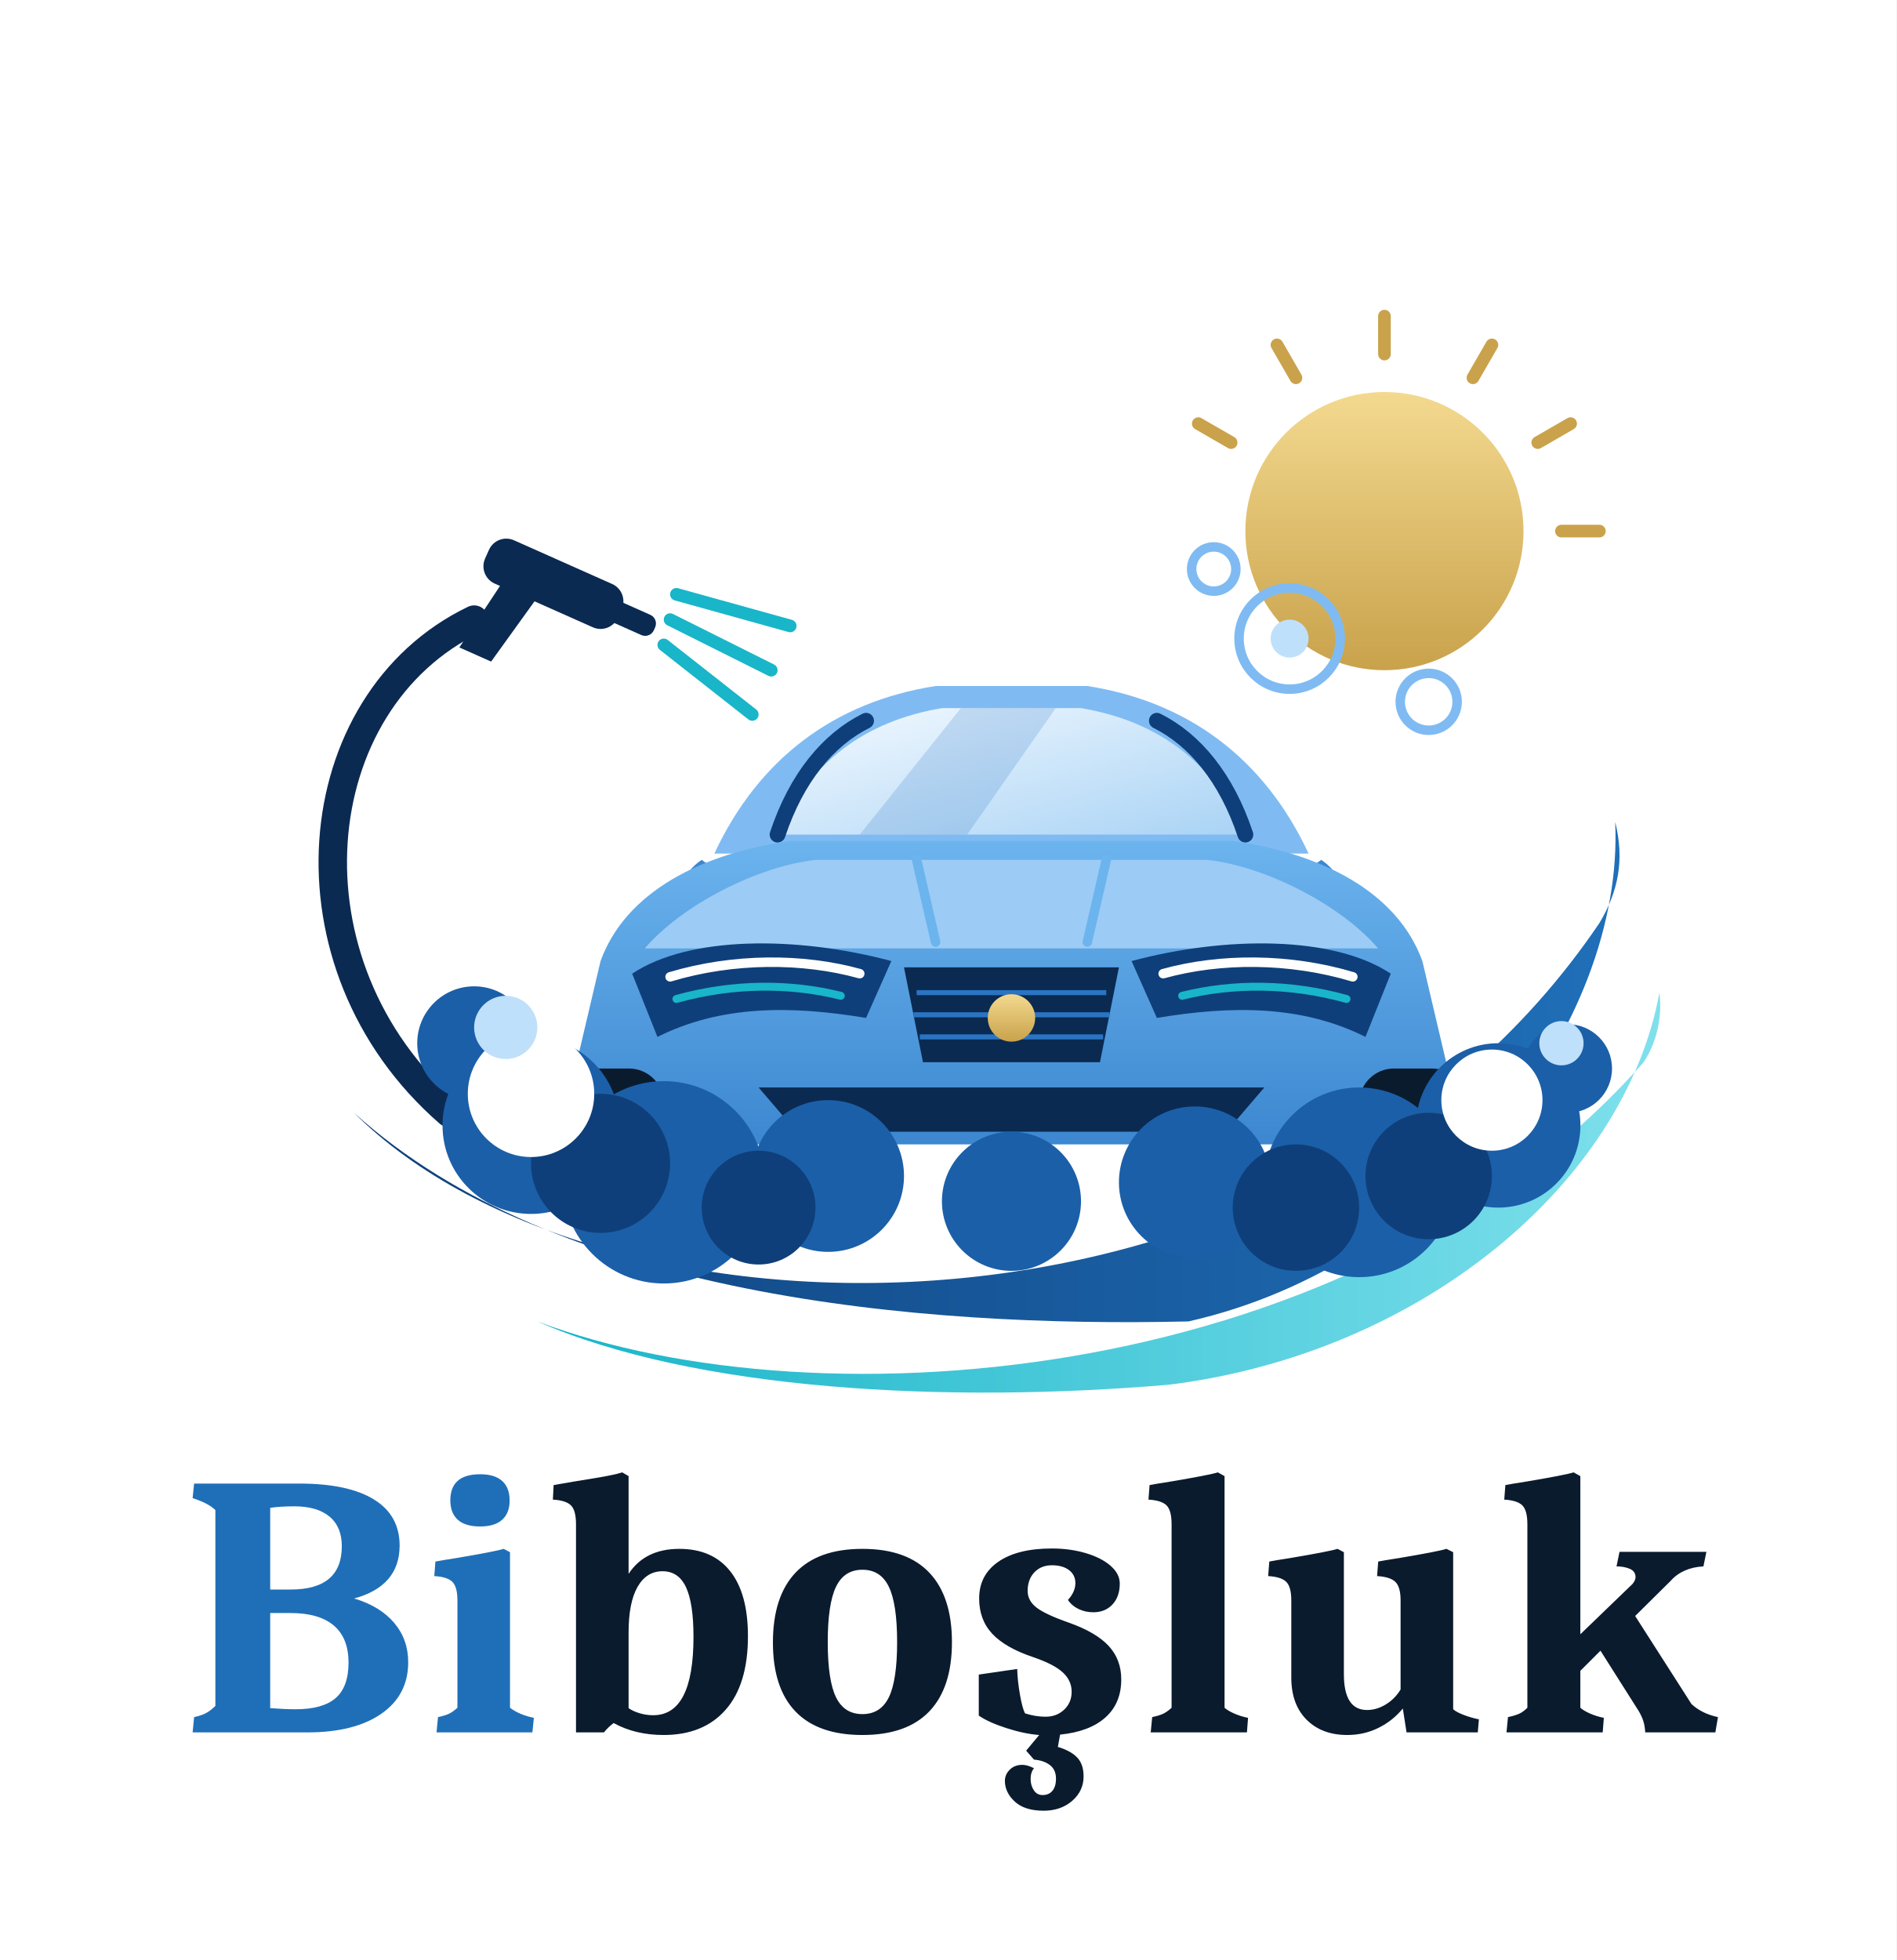
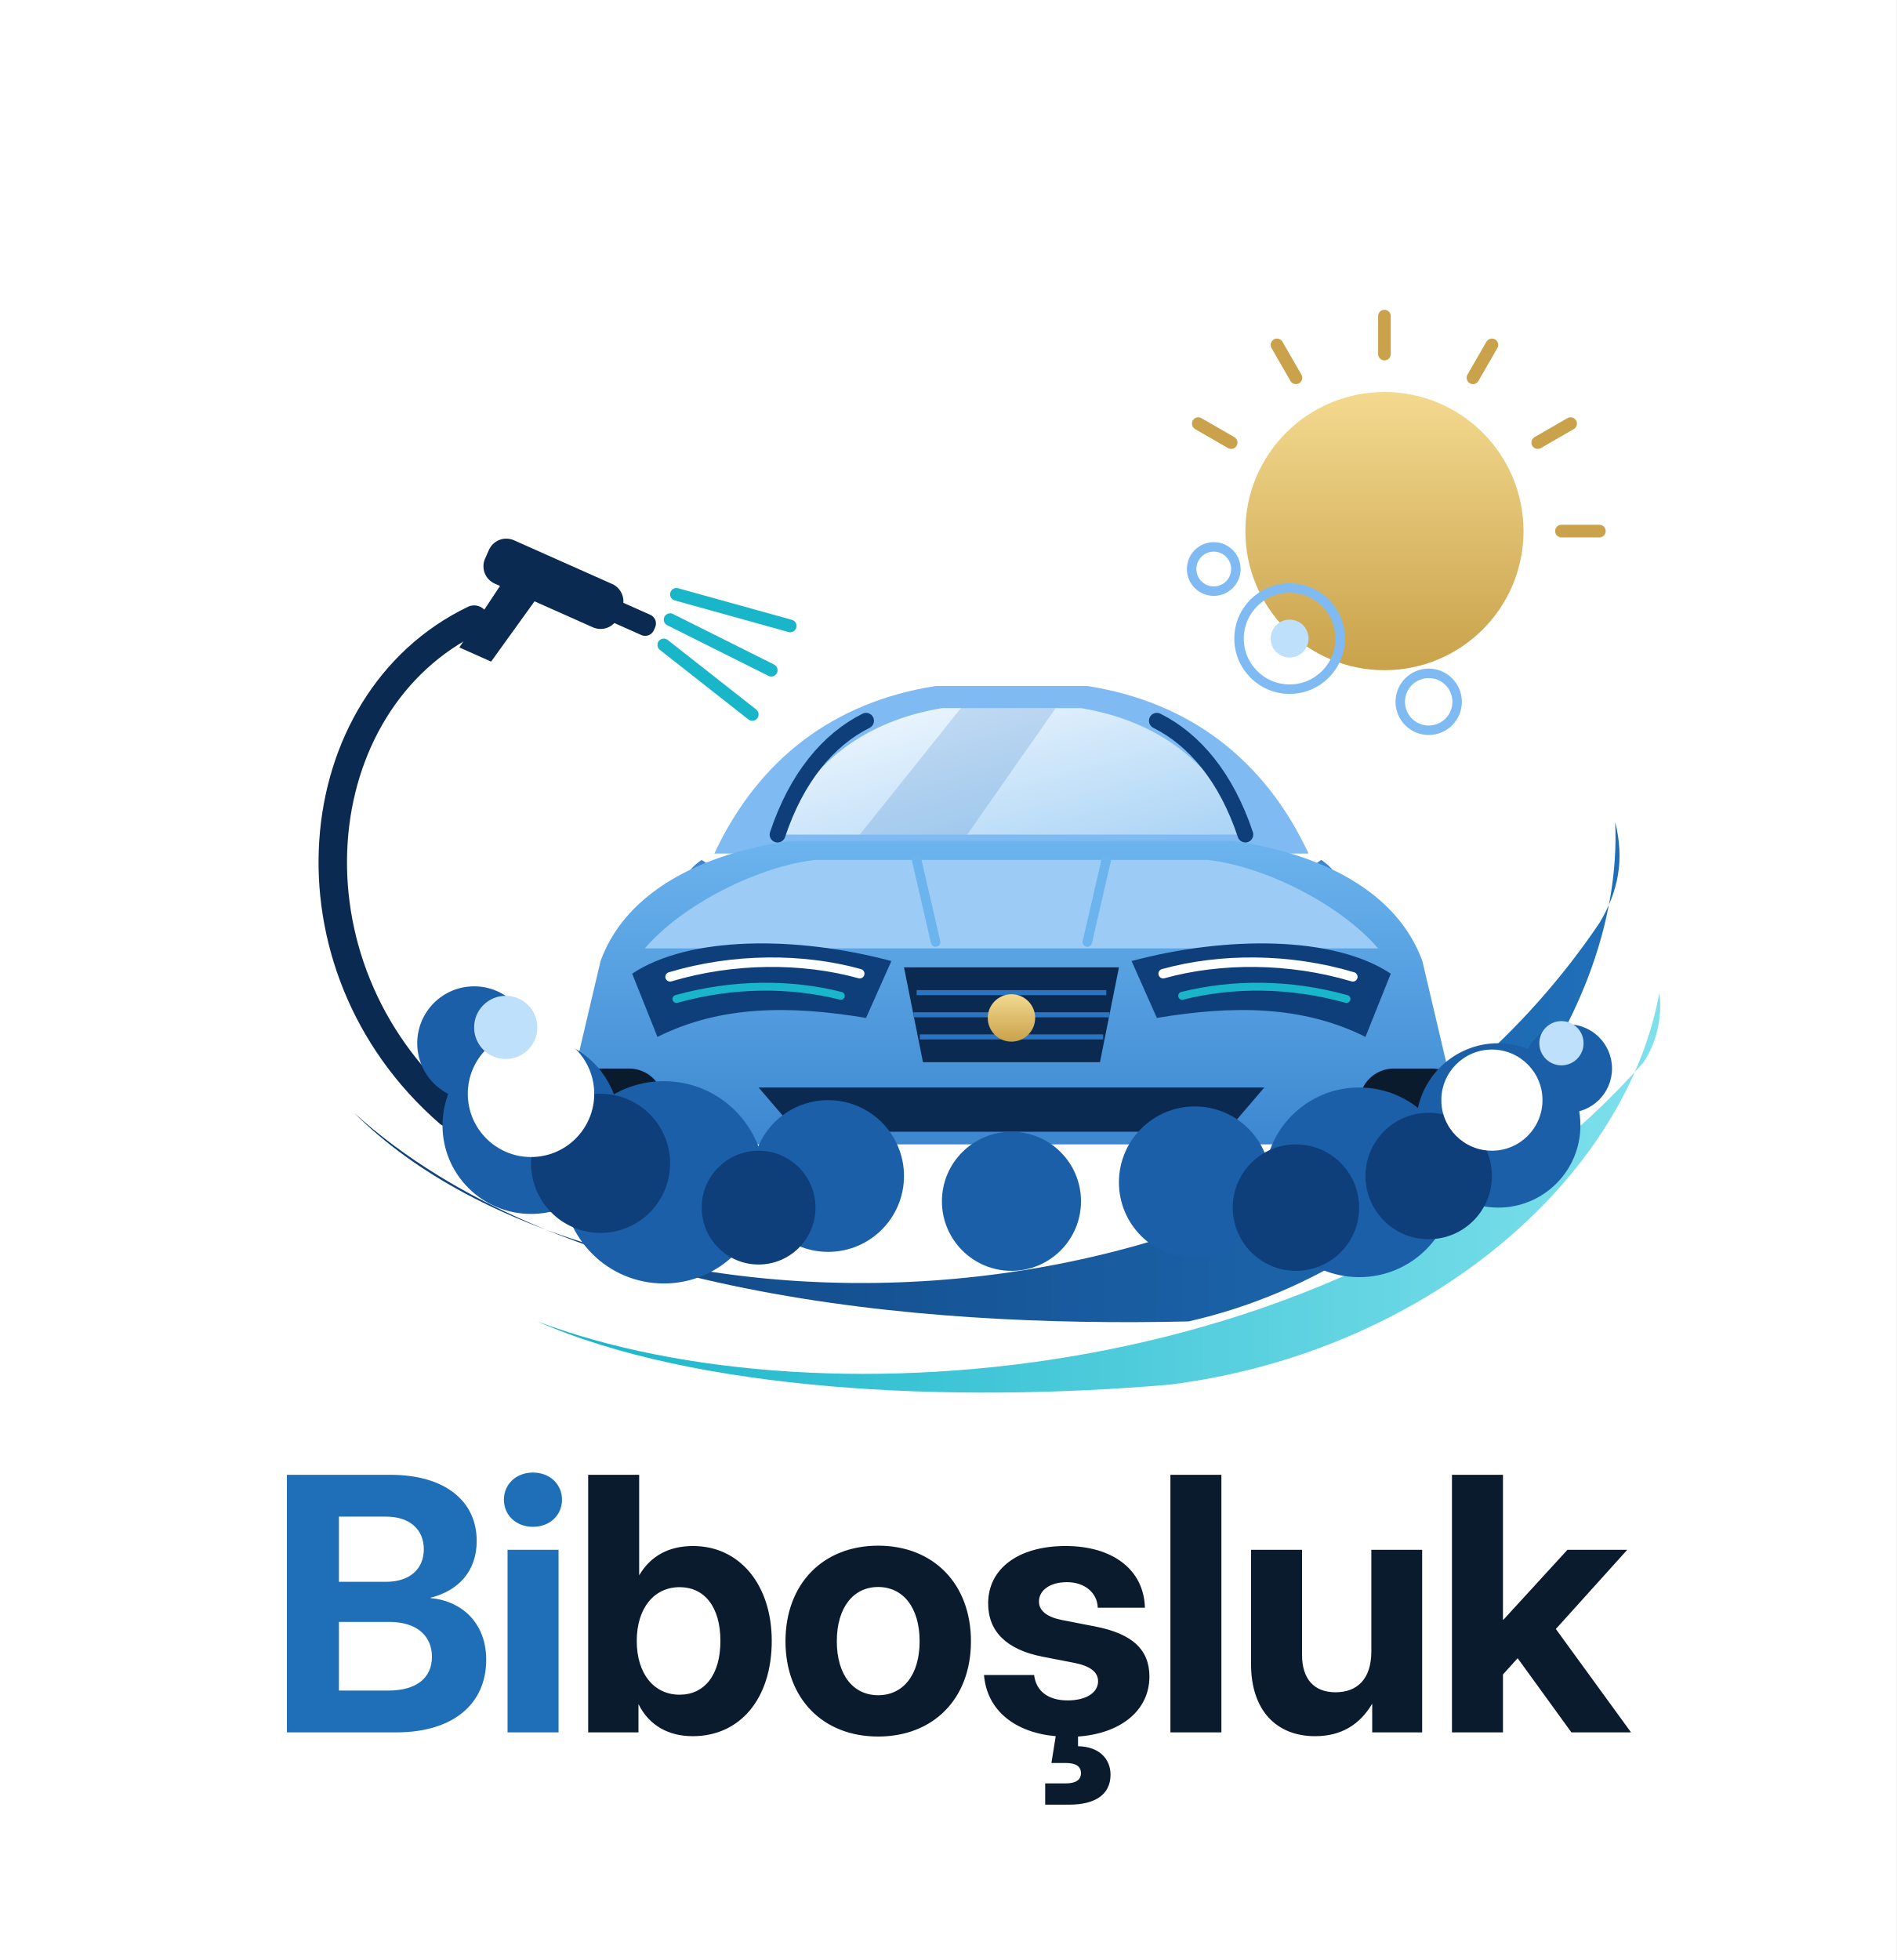
<svg xmlns="http://www.w3.org/2000/svg" viewBox="0 0 600 620" width="900" height="930" role="img" aria-label="Biboşluk">
  <defs>
    <linearGradient id="g_body" x1="0" y1="0" x2="0" y2="1">
      <stop offset="0" stop-color="#6CB4EE" />
      <stop offset="1" stop-color="#3C87D0" />
    </linearGradient>
    <linearGradient id="g_glass" x1="0" y1="0" x2="1" y2="1">
      <stop offset="0" stop-color="#F4FAFF" />
      <stop offset="1" stop-color="#A9D3F5" />
    </linearGradient>
    <linearGradient id="g_sun" x1="0" y1="0" x2="0" y2="1">
      <stop offset="0" stop-color="#F3D98F" />
      <stop offset="1" stop-color="#C9A24B" />
    </linearGradient>
    <linearGradient id="g_wave" x1="0" y1="0" x2="1" y2="0">
      <stop offset="0" stop-color="#0F3F7A" />
      <stop offset="1" stop-color="#1F6FB8" />
    </linearGradient>
    <linearGradient id="g_wave2" x1="0" y1="0" x2="1" y2="0">
      <stop offset="0" stop-color="#19B5C9" />
      <stop offset="1" stop-color="#7FE0EC" />
    </linearGradient>
  </defs>
  <rect width="600" height="620" fill="#FFFFFF" />
  <circle cx="438" cy="168" r="44" fill="url(#g_sun)" />
  <line x1="389.5" y1="140.0" x2="379.1" y2="134.0" stroke="#C9A24B" stroke-width="4" stroke-linecap="round" />
  <line x1="410.0" y1="119.5" x2="404.0" y2="109.1" stroke="#C9A24B" stroke-width="4" stroke-linecap="round" />
  <line x1="438.0" y1="112.0" x2="438.0" y2="100.0" stroke="#C9A24B" stroke-width="4" stroke-linecap="round" />
  <line x1="466.0" y1="119.5" x2="472.0" y2="109.1" stroke="#C9A24B" stroke-width="4" stroke-linecap="round" />
  <line x1="486.5" y1="140.0" x2="496.9" y2="134.0" stroke="#C9A24B" stroke-width="4" stroke-linecap="round" />
  <line x1="494.0" y1="168.0" x2="506.0" y2="168.0" stroke="#C9A24B" stroke-width="4" stroke-linecap="round" />
  <path d="M142 352 C88 305 96 222 150 196" fill="none" stroke="#0B2A52" stroke-width="9" stroke-linecap="round" />
  <g transform="rotate(24 176 190)" fill="#0B2A52">
    <rect x="150" y="178" width="46" height="15" rx="6" />
    <rect x="190" y="182" width="18" height="7" rx="3" />
    <path d="M158 192 l12 0 l-5 24 l-11 0z" />
  </g>
  <path d="M212 196 L244 212" fill="none" stroke="#19B5C9" stroke-width="4" stroke-linecap="round" />
  <path d="M214 188 L250 198" fill="none" stroke="#19B5C9" stroke-width="4" stroke-linecap="round" />
  <path d="M210 204 L238 226" fill="none" stroke="#19B5C9" stroke-width="4" stroke-linecap="round" />
  <path d="M112 352 C190 430 410 434 506 292 C512 282 514 272 511 260 C514 324 456 400 376 418 C290 420 176 410 112 352 Z" fill="url(#g_wave)" />
  <path d="M170 418 C260 452 430 438 520 336 C524 330 526 322 525 314 C514 374 450 428 370 438 C300 444 220 440 170 418 Z" fill="url(#g_wave2)" />
  <g>
    <path d="M226 270 C240 240 264 222 296 217 L344 217 C376 222 400 240 414 270 Z" fill="#7FBBF2" />
    <path d="M246 264 C256 241 274 228 298 224 L342 224 C366 228 384 241 394 264 Z" fill="url(#g_glass)" />
    <path d="M304 224 L334 224 L306 264 L272 264 Z" fill="#2A74C2" opacity=".2" />
    <path d="M246 264 C252 246 262 234 274 228" fill="none" stroke="#0F3F7A" stroke-width="5" stroke-linecap="round" />
    <path d="M394 264 C388 246 378 234 366 228" fill="none" stroke="#0F3F7A" stroke-width="5" stroke-linecap="round" />
    <path d="M222 272 C216 276 214 282 216 288 L236 282 Z" fill="#3C87D0" />
    <path d="M418 272 C424 276 426 282 424 288 L404 282 Z" fill="#3C87D0" />
    <path d="M190 304 C198 282 222 270 250 266 L390 266 C418 270 442 282 450 304 L458 338 C458 354 448 362 434 362 L206 362 C192 362 182 354 182 338 Z" fill="url(#g_body)" />
    <path d="M258 272 L382 272 C400 274 424 286 436 300 L204 300 C216 286 240 274 258 272Z" fill="#9CCBF5" />
    <path d="M290 272 L296 298 M350 272 L344 298" stroke="#6CB4EE" stroke-width="3" stroke-linecap="round" />
    <path d="M200 308 C218 296 252 296 282 304 L274 322 C250 318 228 318 208 328 Z" fill="#0F3F7A" />
    <path d="M212 309 C232 303 254 303 272 308" fill="none" stroke="#fff" stroke-width="3" stroke-linecap="round" />
    <path d="M214 316 C232 311 250 311 266 315" fill="none" stroke="#19B5C9" stroke-width="2.5" stroke-linecap="round" />
    <path d="M440 308 C422 296 388 296 358 304 L366 322 C390 318 412 318 432 328 Z" fill="#0F3F7A" />
    <path d="M428 309 C408 303 386 303 368 308" fill="none" stroke="#fff" stroke-width="3" stroke-linecap="round" />
    <path d="M426 316 C408 311 390 311 374 315" fill="none" stroke="#19B5C9" stroke-width="2.5" stroke-linecap="round" />
    <path d="M286 306 L354 306 L348 336 L292 336 Z" fill="#0B2A52" />
    <path d="M290 314 H350 M289 321 H351 M291 328 H349" stroke="#2A74C2" stroke-width="1.6" />
    <circle cx="320" cy="322" r="7.5" fill="url(#g_sun)" />
    <path d="M240 344 L400 344 L388 358 L252 358Z" fill="#0B2A52" />
    <rect x="176" y="338" width="34" height="48" rx="11" fill="#0B1B2E" />
    <rect x="430" y="338" width="34" height="48" rx="11" fill="#0B1B2E" />
  </g>
  <circle cx="168" cy="356" r="28" fill="#1B5FA8" />
  <circle cx="210" cy="374" r="32" fill="#1B5FA8" />
  <circle cx="262" cy="372" r="24" fill="#1B5FA8" />
  <circle cx="320" cy="380" r="22" fill="#1B5FA8" />
  <circle cx="378" cy="374" r="24" fill="#1B5FA8" />
  <circle cx="430" cy="374" r="30" fill="#1B5FA8" />
  <circle cx="474" cy="356" r="26" fill="#1B5FA8" />
  <circle cx="150" cy="330" r="18" fill="#1B5FA8" />
  <circle cx="496" cy="338" r="14" fill="#1B5FA8" />
  <circle cx="190" cy="368" r="22" fill="#0F3F7A" />
  <circle cx="240" cy="382" r="18" fill="#0F3F7A" />
  <circle cx="410" cy="382" r="20" fill="#0F3F7A" />
  <circle cx="452" cy="372" r="20" fill="#0F3F7A" />
  <circle cx="168" cy="346" r="20" fill="#FFFFFF" />
  <circle cx="472" cy="348" r="16" fill="#FFFFFF" />
  <circle cx="160" cy="325" r="10" fill="#BFE0FA" />
  <circle cx="494" cy="330" r="7" fill="#BFE0FA" />
  <circle cx="408" cy="202" r="16" fill="none" stroke="#7FBBF2" stroke-width="3" />
  <circle cx="452" cy="222" r="9" fill="none" stroke="#7FBBF2" stroke-width="3" />
  <circle cx="384" cy="180" r="7" fill="none" stroke="#7FBBF2" stroke-width="3" />
  <circle cx="408" cy="202" r="6" fill="#BFE0FA" />
-   <g transform="translate(57.4 548)">
-     <path d="M10.738 -8.378V-70.328Q8.614 -72.452 3.54 -74.104L4.012 -78.706H37.288Q52.746 -78.706 60.888 -73.691Q69.03 -68.676 69.03 -59.118Q69.03 -52.628 65.372 -48.439Q61.714 -44.25 54.634 -42.362Q62.894 -39.884 67.319 -34.633Q71.744 -29.382 71.744 -22.184Q71.744 -11.8 63.248 -5.9Q54.752 0.0 39.884 0.0H3.54L4.012 -4.838Q6.254 -5.31 7.729 -6.077Q9.204 -6.844 10.738 -8.378ZM50.74 -58.882Q50.74 -65.018 46.846 -68.263Q42.952 -71.508 35.754 -71.508Q31.27 -71.508 28.084 -71.036V-45.194H34.574Q50.74 -45.194 50.74 -58.882ZM52.864 -22.066Q52.864 -29.854 48.203 -33.807Q43.542 -37.76 34.456 -37.76H28.084V-7.67Q32.686 -7.316 36.108 -7.316Q44.722 -7.316 48.793 -10.856Q52.864 -14.396 52.864 -22.066ZM87.314 -7.788V-41.772Q87.314 -46.02 85.721 -47.613Q84.128 -49.206 79.998 -49.442L80.352 -54.044Q82.122 -54.398 86.724 -55.106Q99.35 -57.23 101.946 -58.056L103.952 -56.994V-7.788Q106.902 -5.546 111.504 -4.602L111.032 0.0H80.706L81.178 -4.838Q83.42 -5.31 84.659 -5.9Q85.898 -6.49 87.314 -7.788ZM85.072 -73.396Q85.072 -81.656 94.512 -81.656Q99.114 -81.656 101.474 -79.532Q103.834 -77.408 103.834 -73.396Q103.834 -69.384 101.474 -67.26Q99.114 -65.136 94.512 -65.136Q89.792 -65.136 87.432 -67.26Q85.072 -69.384 85.072 -73.396Z" fill="#1F6FB8" />
-     <path d="M136.75 -2.95Q135.098 -1.77 133.682 0.0H124.832V-65.844Q124.832 -70.21 123.239 -71.803Q121.646 -73.396 117.516 -73.632L117.752 -78.234L123.888 -79.296Q125.304 -79.532 131.086 -80.476Q136.868 -81.42 139.464 -82.246L141.47 -81.066V-50.15Q146.662 -58.056 157.518 -58.056Q168.02 -58.056 173.625 -50.976Q179.23 -43.896 179.23 -30.444Q179.23 -15.222 172.209 -7.198Q165.188 0.826 152.562 0.826Q143.594 0.826 136.75 -2.95ZM162.002 -30.208Q162.002 -40.828 159.642 -45.902Q157.282 -50.976 152.208 -50.976Q147.134 -50.976 144.302 -46.02Q141.47 -41.064 141.47 -31.624V-7.67Q142.768 -6.726 144.892 -6.077Q147.016 -5.428 149.258 -5.428Q162.002 -5.428 162.002 -30.208ZM187.13 -28.438Q187.13 -42.952 194.269 -50.504Q201.408 -58.056 215.45 -58.056Q229.492 -58.056 236.631 -50.504Q243.77 -42.952 243.77 -28.556Q243.77 -14.16 236.631 -6.667Q229.492 0.826 215.45 0.826Q201.408 0.826 194.269 -6.608Q187.13 -14.042 187.13 -28.438ZM226.424 -28.556Q226.424 -40.592 223.828 -46.02Q221.232 -51.448 215.45 -51.448Q209.668 -51.448 207.072 -46.02Q204.476 -40.592 204.476 -28.556Q204.476 -16.52 207.072 -11.151Q209.668 -5.782 215.45 -5.782Q221.232 -5.782 223.828 -11.151Q226.424 -16.52 226.424 -28.556ZM277.984 0.708 277.276 4.602Q281.288 5.782 283.353 7.906Q285.418 10.03 285.418 13.924Q285.418 18.526 281.819 21.653Q278.22 24.78 272.792 24.78Q266.774 24.78 263.647 21.889Q260.52 18.998 260.52 15.34Q260.52 13.334 262.054 11.8Q263.588 10.266 266.066 10.266Q267.6 10.266 269.724 11.328Q268.662 12.626 268.662 14.75Q268.662 16.756 269.665 18.29Q270.668 19.824 272.438 19.824Q274.444 19.824 275.565 18.467Q276.686 17.11 276.686 14.632Q276.686 11.8 274.739 10.325Q272.792 8.85 269.724 8.614L267.246 5.782L271.376 0.826Q266.656 0.472 260.992 -1.357Q255.328 -3.186 252.26 -5.31V-18.29L264.414 -20.06Q264.532 -16.166 265.299 -11.859Q266.066 -7.552 266.892 -6.018Q270.196 -4.956 273.382 -4.956Q276.922 -4.956 279.282 -7.198Q281.642 -9.44 281.642 -12.862Q281.642 -16.402 278.81 -18.998Q275.978 -21.594 269.37 -23.836Q260.638 -26.786 256.508 -31.211Q252.378 -35.636 252.378 -42.362Q252.378 -49.796 258.455 -53.985Q264.532 -58.174 275.388 -58.174Q281.17 -58.174 286.126 -56.699Q291.082 -55.224 293.973 -52.687Q296.864 -50.15 296.864 -47.082Q296.864 -42.952 294.563 -40.474Q292.262 -37.996 288.486 -37.996Q286.008 -37.996 283.884 -38.999Q281.76 -40.002 280.462 -41.89Q282.822 -44.486 282.822 -47.2Q282.822 -49.796 280.816 -51.33Q278.81 -52.864 275.388 -52.864Q271.966 -52.864 269.842 -50.622Q267.718 -48.38 267.718 -44.722Q267.718 -41.654 270.55 -39.471Q273.382 -37.288 280.816 -34.692Q289.43 -31.624 293.383 -27.317Q297.336 -23.01 297.336 -16.756Q297.336 -9.204 292.321 -4.72Q287.306 -0.236 277.984 0.708ZM313.26 -7.788V-65.844Q313.26 -70.21 311.667 -71.803Q310.074 -73.396 305.944 -73.632L306.298 -78.234Q308.068 -78.588 312.67 -79.296Q325.296 -81.42 327.892 -82.246L330.016 -81.066V-7.788Q331.078 -6.844 333.084 -5.959Q335.09 -5.074 337.45 -4.602L337.096 0.0H306.652L307.124 -4.838Q309.366 -5.31 310.605 -5.9Q311.844 -6.49 313.26 -7.788ZM351.132 -17.346V-41.772Q351.132 -46.02 349.539 -47.613Q347.946 -49.206 343.816 -49.442L344.17 -54.044Q345.94 -54.398 350.542 -55.106Q363.168 -57.23 365.764 -58.056L367.77 -56.994V-18.408Q367.77 -7.08 375.086 -7.08Q378.154 -7.08 381.045 -8.85Q383.936 -10.62 385.706 -13.57V-41.772Q385.706 -46.02 384.054 -47.613Q382.402 -49.206 378.272 -49.442L378.626 -54.044Q380.396 -54.398 384.998 -55.106Q397.624 -57.23 400.22 -58.056L402.344 -56.994V-7.316Q403.406 -6.372 405.766 -5.487Q408.126 -4.602 410.486 -4.13L410.132 0.0H387.594L386.414 -7.552Q383.228 -3.658 378.685 -1.416Q374.142 0.826 368.832 0.826Q360.808 0.826 355.97 -4.012Q351.132 -8.85 351.132 -17.346ZM425.82 -7.788V-65.844Q425.82 -70.21 424.227 -71.803Q422.634 -73.396 418.504 -73.632L418.858 -78.234Q420.628 -78.588 425.23 -79.296Q437.856 -81.42 440.452 -82.246L442.576 -81.066V-31.034L459.096 -46.964Q460.04 -48.144 460.04 -49.088Q460.04 -50.976 458.211 -51.743Q456.382 -52.51 454.022 -52.51L454.966 -57.112H482.46L481.516 -52.51Q474.908 -52.156 471.132 -47.908L459.922 -36.816L477.74 -8.968Q481.044 -5.9 486.118 -4.838L485.292 0.0H463.108Q462.99 -2.006 462.518 -3.54Q462.046 -5.074 460.984 -6.844L448.948 -25.842L442.576 -19.47V-7.788Q443.638 -6.844 445.644 -5.959Q447.65 -5.074 450.01 -4.602L449.656 0.0H419.212L419.684 -4.838Q421.926 -5.31 423.224 -5.9Q424.522 -6.49 425.82 -7.788Z" fill="#0B1B2E" />
+   <g transform="translate(84.7 548)">
+     <path d="M6.07 0.0H40.578C59.117 0.0 69.125 -9.352 69.125 -22.969C69.125 -34.562 61.469 -41.562 51.516 -42.492V-42.602C60.484 -44.844 66.117 -51.133 66.117 -60.539C66.117 -73.062 56.273 -81.484 38.719 -81.484H6.07ZM22.531 -13.234V-34.945H38.5C46.977 -34.945 51.953 -30.68 51.953 -23.898C51.953 -17.117 46.867 -13.234 38.227 -13.234ZM22.531 -47.633V-68.25H37.461C44.844 -68.25 49.383 -64.258 49.383 -57.914C49.383 -51.625 44.844 -47.633 37.461 -47.633ZM75.875 0.0H92.008V-57.75H75.875ZM83.914 -65.023C89.219 -65.023 93.102 -68.688 93.102 -73.609C93.102 -78.531 89.219 -82.195 83.914 -82.195C78.609 -82.195 74.727 -78.531 74.727 -73.609C74.727 -68.688 78.609 -65.023 83.914 -65.023Z" fill="#1F6FB8" />
+     <path d="M134.469 1.203C149.562 1.203 159.461 -10.828 159.461 -28.93C159.461 -46.648 149.344 -58.953 134.578 -58.953C127.086 -58.953 121.289 -56.0 117.57 -49.766H117.516V-81.484H101.383V0.0H117.297V-8.859H117.352C120.688 -2.133 126.867 1.203 134.469 1.203ZM130.312 -11.922C122.164 -11.922 116.75 -18.594 116.75 -28.93C116.75 -39.211 122.164 -45.938 130.312 -45.938C138.133 -45.938 143.219 -39.758 143.219 -28.93C143.219 -18.102 138.133 -11.922 130.312 -11.922ZM193.117 1.312C210.672 1.312 222.484 -10.719 222.484 -28.82C222.484 -46.922 210.672 -59.062 193.117 -59.062C175.617 -59.062 163.805 -46.922 163.805 -28.82C163.805 -10.719 175.617 1.312 193.117 1.312ZM193.117 -11.758C185.297 -11.758 180.047 -18.102 180.047 -28.82C180.047 -39.594 185.352 -45.992 193.117 -45.992C200.938 -45.992 206.242 -39.594 206.242 -28.82C206.242 -18.102 200.992 -11.758 193.117 -11.758ZM245.969 22.859H253.625C261.719 22.859 266.641 19.688 266.641 13.398C266.641 8.203 262.867 4.484 256.359 4.375V1.312C269.812 0.383 278.945 -6.891 278.945 -17.664C278.945 -26.141 273.586 -31.172 261.938 -33.469L251.0 -35.602C246.57 -36.531 244.0 -38.445 244.0 -41.398C244.0 -44.844 247.336 -47.523 252.859 -47.523C258.547 -47.523 262.484 -44.078 262.594 -39.43H277.523C277.195 -51.461 267.352 -58.953 252.422 -58.953C237.383 -58.953 227.922 -51.734 227.922 -40.797C227.922 -31.828 233.883 -26.141 245.094 -23.953L255.211 -21.984C259.914 -21.055 262.703 -19.25 262.703 -16.188C262.703 -12.633 259.039 -10.117 253.078 -10.117C246.789 -10.117 243.07 -13.125 242.469 -18.156H226.609C227.539 -6.891 236.453 0.055 249.305 1.203L247.938 9.68H252.422C255.648 9.68 257.289 10.719 257.289 12.906C257.289 15.039 255.648 16.133 252.422 16.133H245.969ZM301.719 -81.484H285.586V0.0H301.719ZM331.383 1.203C339.695 1.203 345.547 -2.516 349.43 -9.078V0.0H365.234V-57.75H349.156V-25.648C349.156 -16.68 344.508 -12.688 337.836 -12.688C331.109 -12.688 327.227 -16.789 327.227 -24.555V-57.75H311.094V-21.602C311.094 -7.0 319.078 1.203 331.383 1.203ZM374.664 0.0H390.797V-18.32L395.445 -23.461L412.453 0.0H431.32L407.531 -32.703L430.117 -57.75H411.195L390.961 -35.656H390.797V-81.484H374.664Z" fill="#0B1B2E" />
  </g>
</svg>
